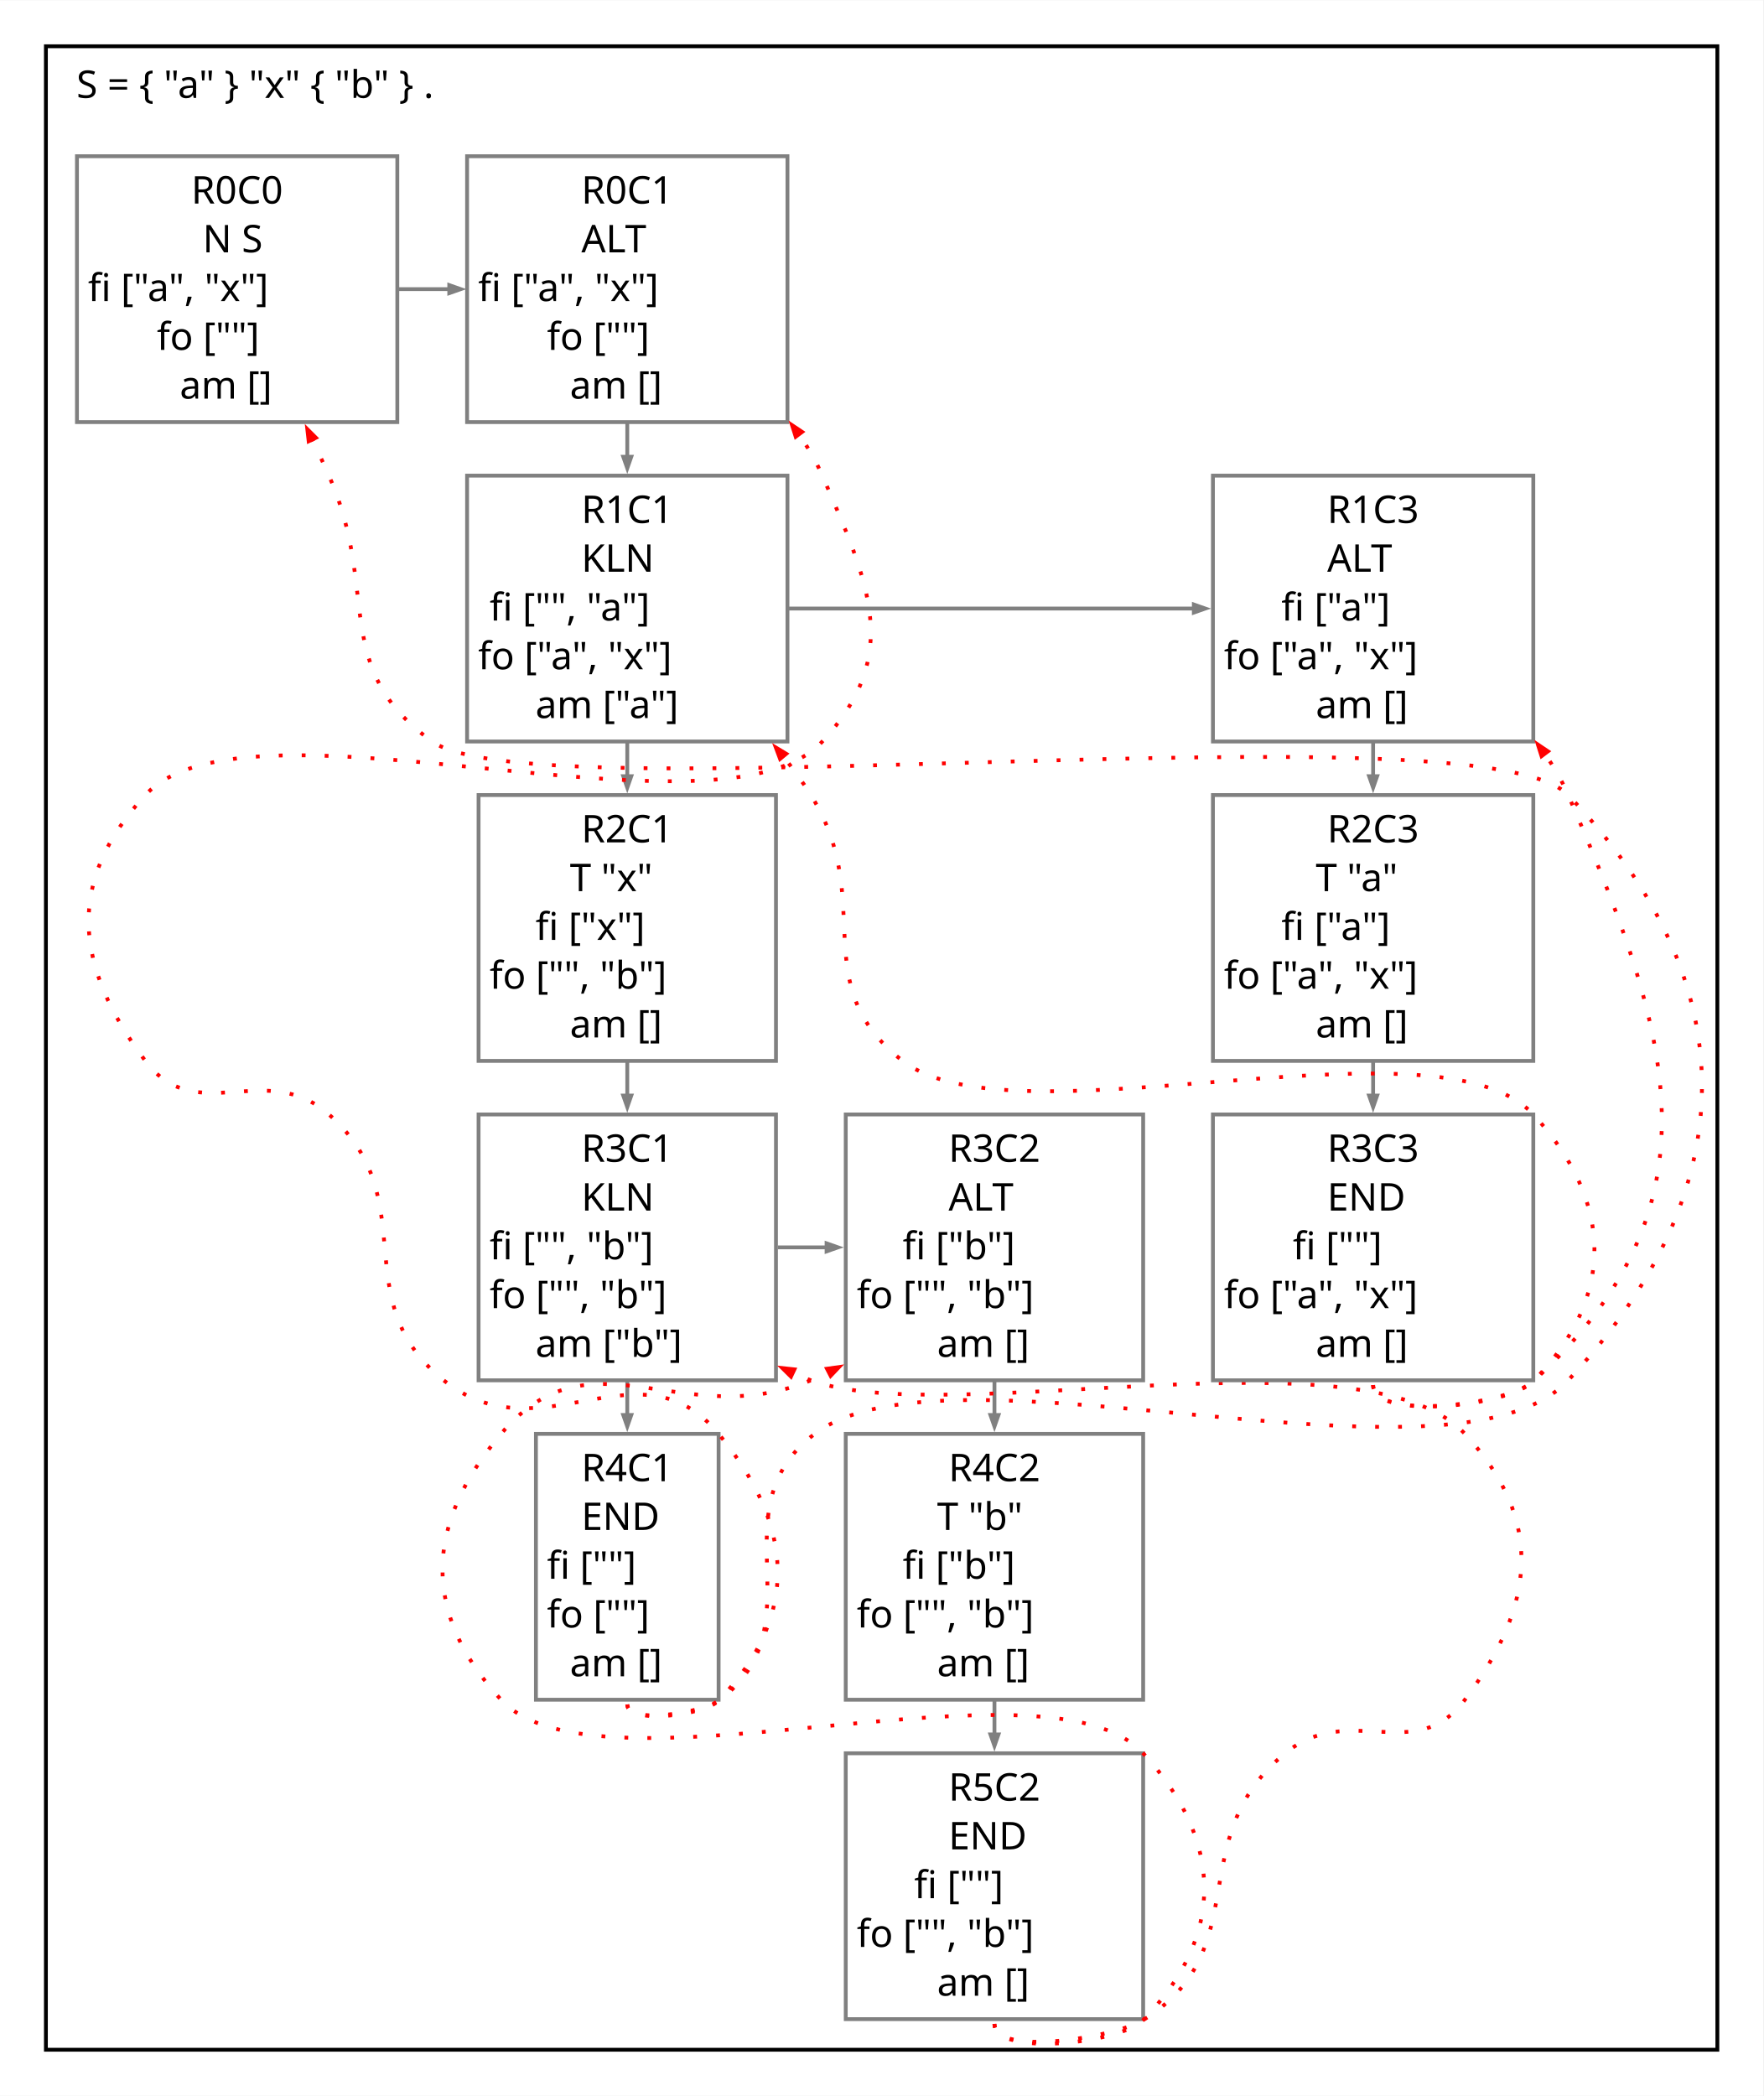
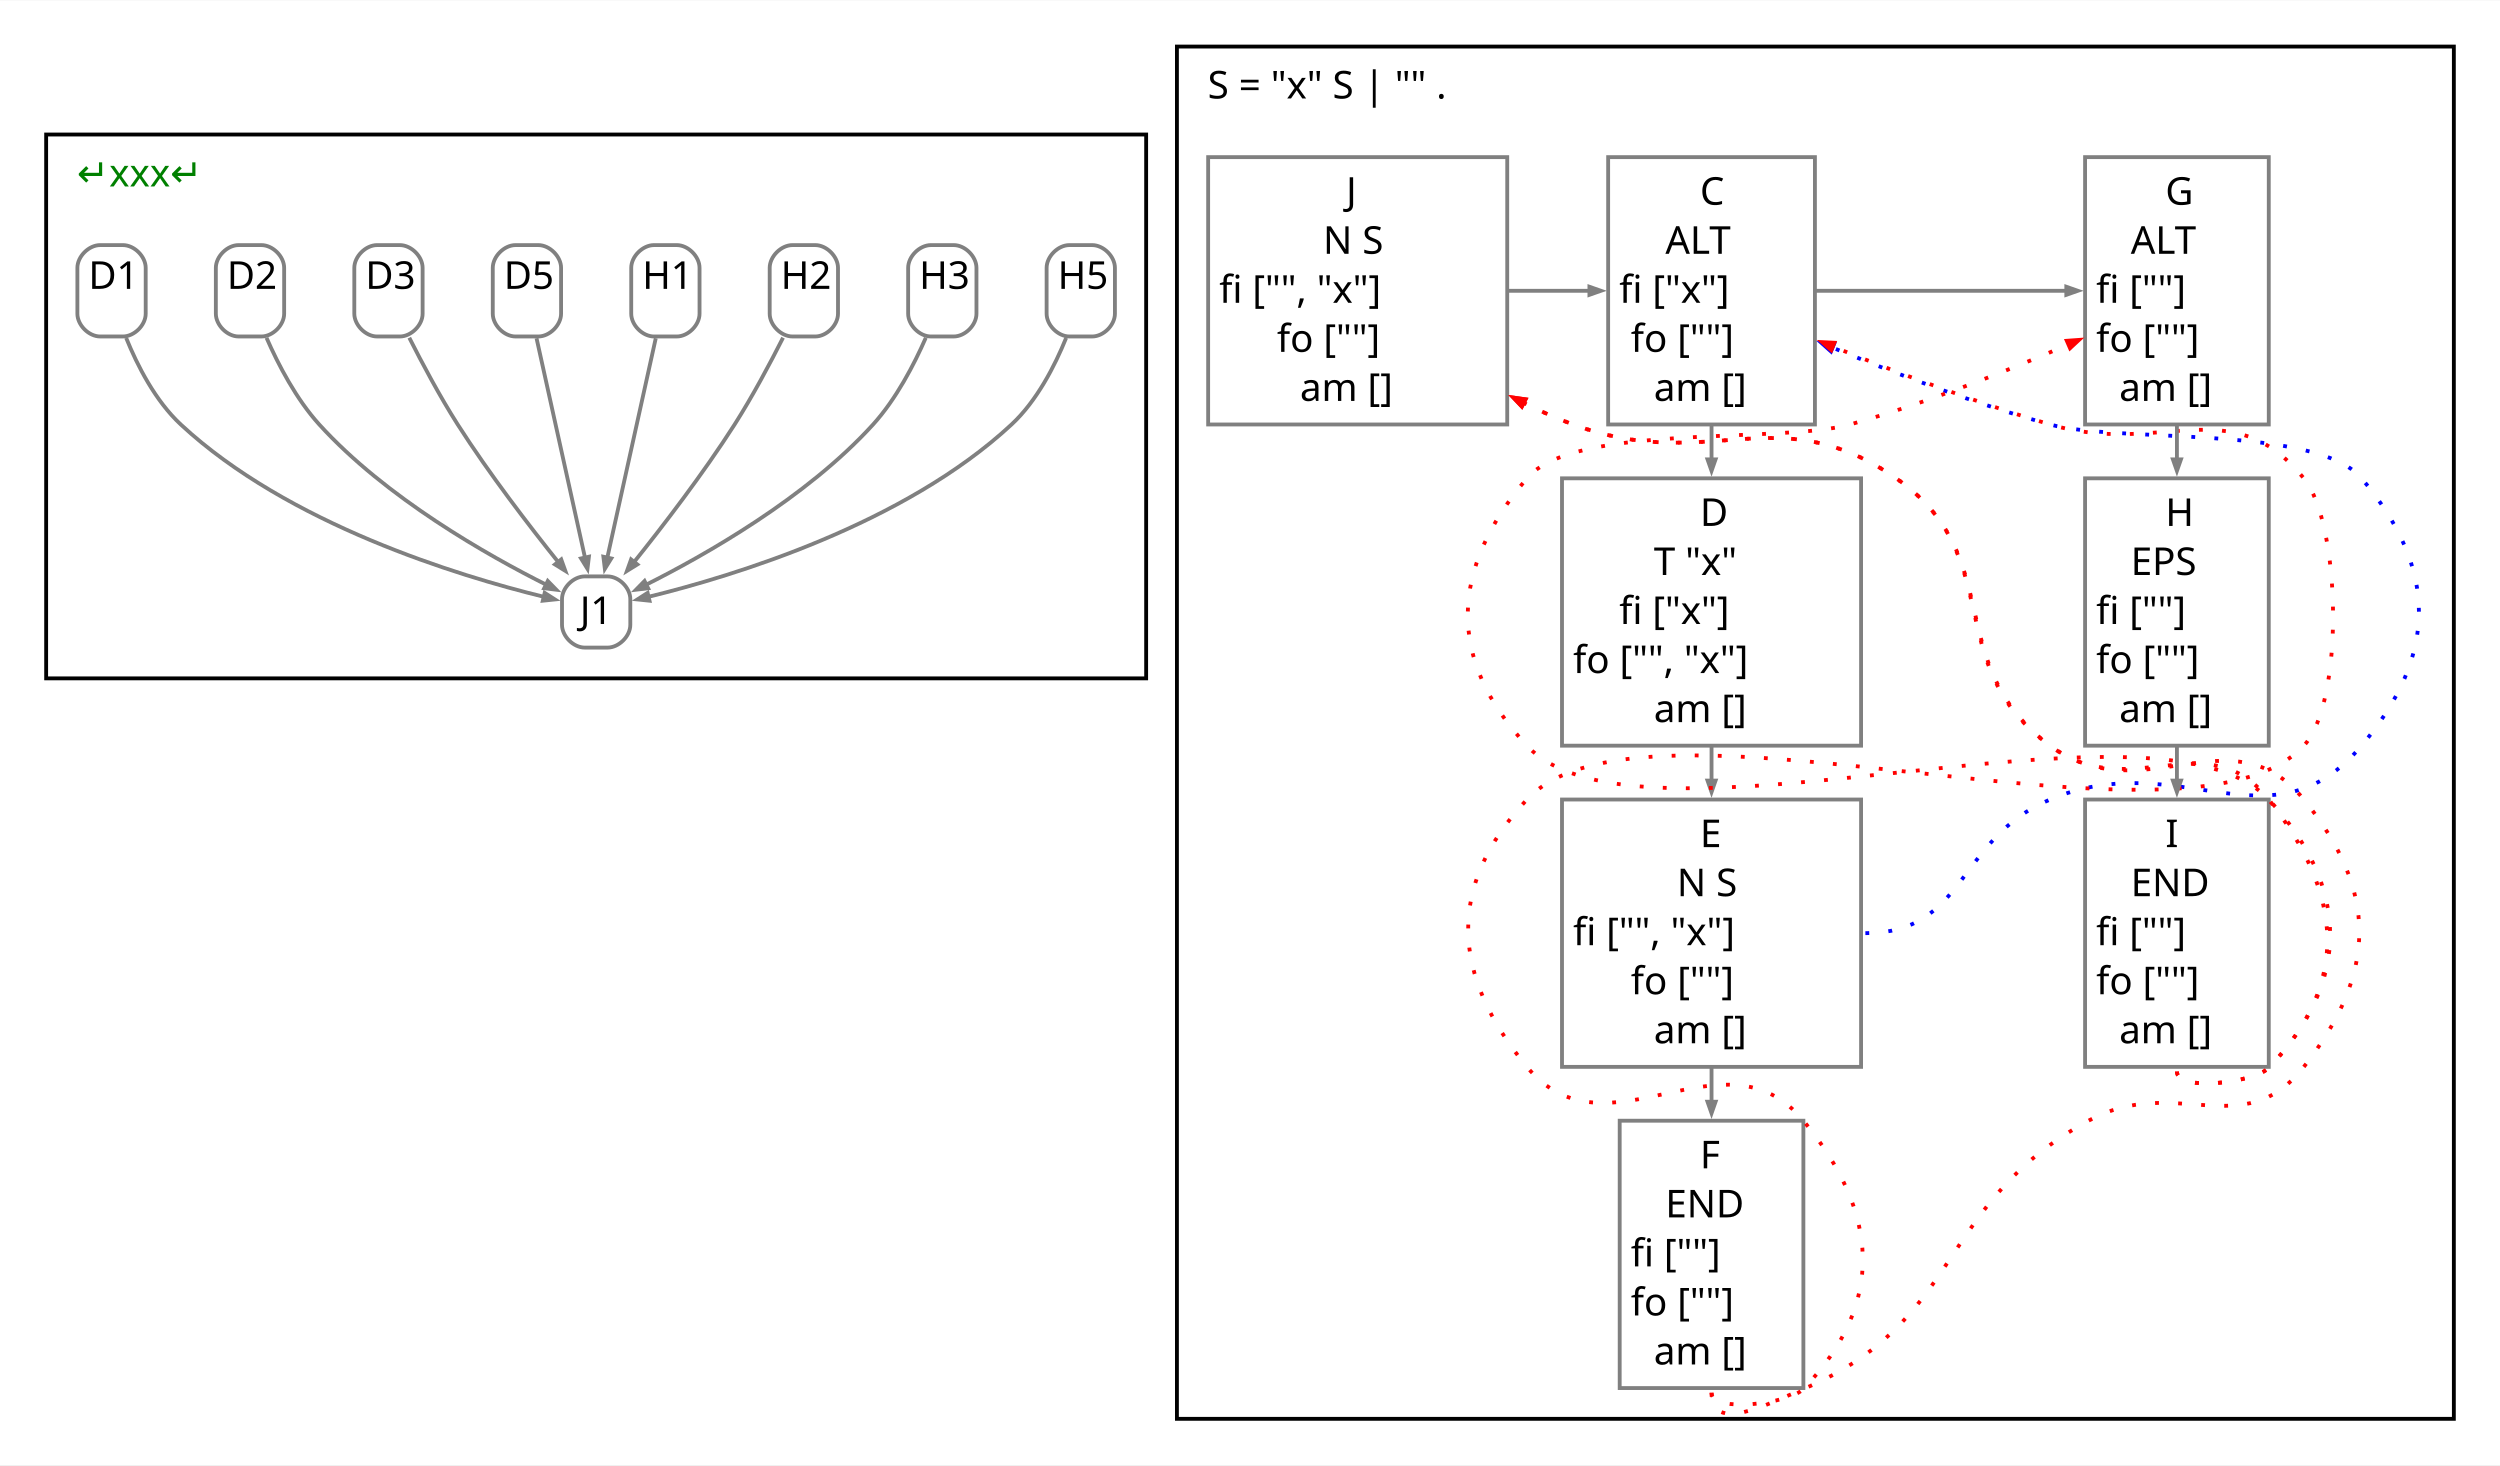
- <svg xmlns="http://www.w3.org/2000/svg" width="461pt" height="548pt" viewBox="0.00 0.00 461.00 547.81">
-   <g id="graph0" class="graph" transform="scale(1 1) rotate(0) translate(4 543.81)">
-     <polygon fill="white" stroke="none" points="-4,4 -4,-543.81 457,-543.81 457,4 -4,4" />
+ <svg xmlns="http://www.w3.org/2000/svg" width="650pt" height="381pt" viewBox="0.00 0.00 650.00 380.79">
+   <g id="graph0" class="graph" transform="scale(1 1) rotate(0) translate(4 376.79)">
+     <polygon fill="white" stroke="none" points="-4,4 -4,-376.79 646,-376.79 646,4 -4,4" />
    <g id="clust1" class="cluster">
-       <polygon fill="none" stroke="black" points="8,-8 8,-531.81 445,-531.81 445,-8 8,-8" />
-       <text text-anchor="start" x="16" y="-518.31" font-family="Menlo" font-size="10.00">S = { "a" } "x" { "b" } .</text>
+       <polygon fill="none" stroke="black" points="8,-200.52 8,-341.92 294,-341.92 294,-200.52 8,-200.52" />
+       <text text-anchor="start" x="16" y="-328.42" font-family="Menlo" font-size="10.00" fill="green">↵xxx↵</text>
+     </g>
+     <g id="clust2" class="cluster">
+       <polygon fill="none" stroke="black" points="302,-8 302,-364.79 634,-364.79 634,-8 302,-8" />
+       <text text-anchor="start" x="310" y="-351.29" font-family="Menlo" font-size="10.00">S = "x" S | "" .</text>
    </g>
    <g id="node1" class="node">
-       <polygon fill="none" stroke="gray" points="99.88,-503.06 16.12,-503.06 16.12,-433.55 99.88,-433.55 99.88,-503.06" />
-       <text text-anchor="start" x="46" y="-490.68" font-family="Menlo" font-size="10.00">R0C0</text>
-       <text text-anchor="start" x="49" y="-477.93" font-family="Menlo" font-size="10.00">N S</text>
-       <text text-anchor="start" x="19" y="-465.18" font-family="Menlo" font-size="10.00">fi ["a", "x"]</text>
-       <text text-anchor="start" x="37" y="-452.43" font-family="Menlo" font-size="10.00">fo [""]</text>
-       <text text-anchor="start" x="43" y="-439.68" font-family="Menlo" font-size="10.00">am []</text>
+       <path fill="none" stroke="gray" d="M279.96,-313.17C279.96,-313.17 274.04,-313.17 274.04,-313.17 271.08,-313.17 268.12,-310.21 268.12,-307.25 268.12,-307.25 268.12,-295.33 268.12,-295.33 268.12,-292.37 271.08,-289.41 274.04,-289.41 274.04,-289.41 279.96,-289.41 279.96,-289.41 282.92,-289.41 285.88,-292.37 285.88,-295.33 285.88,-295.33 285.88,-307.25 285.88,-307.25 285.88,-310.21 282.92,-313.17 279.96,-313.17" />
+       <text text-anchor="start" x="271" y="-301.79" font-family="Menlo" font-size="10.00">H5</text>
+       <text text-anchor="start" x="274.75" y="-293.69" font-family="Menlo" font-size="8.00" fill="gray"> </text>
    </g>
    <g id="node2" class="node">
-       <polygon fill="none" stroke="gray" points="201.88,-503.06 118.12,-503.06 118.12,-433.55 201.88,-433.55 201.88,-503.06" />
-       <text text-anchor="start" x="148" y="-490.68" font-family="Menlo" font-size="10.00">R0C1</text>
-       <text text-anchor="start" x="148" y="-477.93" font-family="Menlo" font-size="10.00">ALT </text>
-       <text text-anchor="start" x="121" y="-465.18" font-family="Menlo" font-size="10.00">fi ["a", "x"]</text>
-       <text text-anchor="start" x="139" y="-452.43" font-family="Menlo" font-size="10.00">fo [""]</text>
-       <text text-anchor="start" x="145" y="-439.68" font-family="Menlo" font-size="10.00">am []</text>
+       <path fill="none" stroke="gray" d="M153.96,-227.03C153.96,-227.03 148.04,-227.03 148.04,-227.03 145.08,-227.03 142.12,-224.07 142.12,-221.11 142.12,-221.11 142.12,-214.44 142.12,-214.44 142.12,-211.48 145.08,-208.52 148.04,-208.52 148.04,-208.52 153.96,-208.52 153.96,-208.52 156.92,-208.52 159.88,-211.48 159.88,-214.44 159.88,-214.44 159.88,-221.11 159.88,-221.11 159.88,-224.07 156.92,-227.03 153.96,-227.03" />
+       <text text-anchor="middle" x="151" y="-214.65" font-family="Menlo" font-size="10.00">J1</text>
+     </g>
+     <g id="edge1" class="edge">
+       <path fill="none" stroke="gray" d="M273.2,-289.04C270.28,-281.82 265.62,-272.68 259,-266.53 231.1,-240.61 186.81,-227.16 164.62,-221.73" />
+       <polygon fill="gray" stroke="gray" points="164.87,-220.71 161.71,-221.04 164.38,-222.75 164.87,-220.71" />
+     </g>
+     <g id="node3" class="node">
+       <path fill="none" stroke="gray" d="M243.96,-313.17C243.96,-313.17 238.04,-313.17 238.04,-313.17 235.08,-313.17 232.12,-310.21 232.12,-307.25 232.12,-307.25 232.12,-295.33 232.12,-295.33 232.12,-292.37 235.08,-289.41 238.04,-289.41 238.04,-289.41 243.96,-289.41 243.96,-289.41 246.92,-289.41 249.88,-292.37 249.88,-295.33 249.88,-295.33 249.88,-307.25 249.88,-307.25 249.88,-310.21 246.92,-313.17 243.96,-313.17" />
+       <text text-anchor="start" x="235" y="-301.79" font-family="Menlo" font-size="10.00">H3</text>
+       <text text-anchor="start" x="238.75" y="-293.69" font-family="Menlo" font-size="8.00" fill="gray"> </text>
+     </g>
+     <g id="edge2" class="edge">
+       <path fill="none" stroke="gray" d="M236.71,-289.08C233.64,-282.06 228.98,-273.12 223,-266.53 205.7,-247.49 179.28,-232.53 163.71,-224.73" />
+       <polygon fill="gray" stroke="gray" points="164.51,-223.95 161.36,-223.57 163.58,-225.84 164.51,-223.95" />
+     </g>
+     <g id="node4" class="node">
+       <path fill="none" stroke="gray" d="M207.96,-313.17C207.96,-313.17 202.04,-313.17 202.04,-313.17 199.08,-313.17 196.12,-310.21 196.12,-307.25 196.12,-307.25 196.12,-295.33 196.12,-295.33 196.12,-292.37 199.08,-289.41 202.04,-289.41 202.04,-289.41 207.96,-289.41 207.96,-289.41 210.92,-289.41 213.88,-292.37 213.88,-295.33 213.88,-295.33 213.88,-307.25 213.88,-307.25 213.88,-310.21 210.92,-313.17 207.96,-313.17" />
+       <text text-anchor="start" x="199" y="-301.79" font-family="Menlo" font-size="10.00">H2</text>
+       <text text-anchor="start" x="202.75" y="-293.69" font-family="Menlo" font-size="8.00" fill="gray"> </text>
+     </g>
+     <g id="edge3" class="edge">
+       <path fill="none" stroke="gray" d="M199.59,-289.09C196.21,-282.4 191.64,-273.81 187,-266.53 178.84,-253.75 168.27,-240 160.7,-230.56" />
+       <polygon fill="gray" stroke="gray" points="161.71,-230.14 159.01,-228.46 160.08,-231.45 161.71,-230.14" />
+     </g>
+     <g id="node5" class="node">
+       <path fill="none" stroke="gray" d="M171.96,-313.17C171.96,-313.17 166.04,-313.17 166.04,-313.17 163.08,-313.17 160.12,-310.21 160.12,-307.25 160.12,-307.25 160.12,-295.33 160.12,-295.33 160.12,-292.37 163.08,-289.41 166.04,-289.41 166.04,-289.41 171.96,-289.41 171.96,-289.41 174.92,-289.41 177.88,-292.37 177.88,-295.33 177.88,-295.33 177.88,-307.25 177.88,-307.25 177.88,-310.21 174.92,-313.17 171.96,-313.17" />
+       <text text-anchor="start" x="163" y="-301.79" font-family="Menlo" font-size="10.00">H1</text>
+       <text text-anchor="start" x="166.75" y="-293.69" font-family="Menlo" font-size="8.00" fill="gray"> </text>
+     </g>
+     <g id="edge4" class="edge">
+       <path fill="none" stroke="gray" d="M166.5,-288.95C163.18,-273.92 157.33,-247.45 153.85,-231.67" />
+       <polygon fill="gray" stroke="gray" points="154.93,-231.7 153.26,-229 152.88,-232.15 154.93,-231.7" />
+     </g>
+     <g id="node6" class="node">
+       <path fill="none" stroke="gray" d="M135.96,-313.17C135.96,-313.17 130.04,-313.17 130.04,-313.17 127.08,-313.17 124.12,-310.21 124.12,-307.25 124.12,-307.25 124.12,-295.33 124.12,-295.33 124.12,-292.37 127.08,-289.41 130.04,-289.41 130.04,-289.41 135.96,-289.41 135.96,-289.41 138.92,-289.41 141.88,-292.37 141.88,-295.33 141.88,-295.33 141.88,-307.25 141.88,-307.25 141.88,-310.21 138.92,-313.17 135.96,-313.17" />
+       <text text-anchor="start" x="127" y="-301.79" font-family="Menlo" font-size="10.00">D5</text>
+       <text text-anchor="start" x="130.75" y="-293.69" font-family="Menlo" font-size="8.00" fill="gray"> </text>
+     </g>
+     <g id="edge5" class="edge">
+       <path fill="none" stroke="gray" d="M135.5,-288.95C138.82,-273.92 144.67,-247.45 148.15,-231.67" />
+       <polygon fill="gray" stroke="gray" points="149.12,-232.15 148.74,-229 147.07,-231.7 149.12,-232.15" />
+     </g>
+     <g id="node7" class="node">
+       <path fill="none" stroke="gray" d="M99.96,-313.17C99.96,-313.17 94.04,-313.17 94.04,-313.17 91.08,-313.17 88.12,-310.21 88.12,-307.25 88.12,-307.25 88.12,-295.33 88.12,-295.33 88.12,-292.37 91.08,-289.41 94.04,-289.41 94.04,-289.41 99.96,-289.41 99.96,-289.41 102.92,-289.41 105.88,-292.37 105.88,-295.33 105.88,-295.33 105.88,-307.25 105.88,-307.25 105.88,-310.21 102.92,-313.17 99.96,-313.17" />
+       <text text-anchor="start" x="91" y="-301.79" font-family="Menlo" font-size="10.00">D3</text>
+       <text text-anchor="start" x="94.75" y="-293.69" font-family="Menlo" font-size="8.00" fill="gray"> </text>
+     </g>
+     <g id="edge6" class="edge">
+       <path fill="none" stroke="gray" d="M102.41,-289.09C105.79,-282.4 110.36,-273.81 115,-266.53 123.16,-253.75 133.73,-240 141.3,-230.56" />
+       <polygon fill="gray" stroke="gray" points="141.92,-231.45 142.99,-228.46 140.29,-230.14 141.92,-231.45" />
+     </g>
+     <g id="node8" class="node">
+       <path fill="none" stroke="gray" d="M63.96,-313.17C63.96,-313.17 58.04,-313.17 58.04,-313.17 55.08,-313.17 52.12,-310.21 52.12,-307.25 52.12,-307.25 52.12,-295.33 52.12,-295.33 52.12,-292.37 55.08,-289.41 58.04,-289.41 58.04,-289.41 63.96,-289.41 63.96,-289.41 66.92,-289.41 69.88,-292.37 69.88,-295.33 69.88,-295.33 69.88,-307.25 69.88,-307.25 69.88,-310.21 66.92,-313.17 63.96,-313.17" />
+       <text text-anchor="start" x="55" y="-301.79" font-family="Menlo" font-size="10.00">D2</text>
+       <text text-anchor="start" x="58.75" y="-293.69" font-family="Menlo" font-size="8.00" fill="gray"> </text>
+     </g>
+     <g id="edge7" class="edge">
+       <path fill="none" stroke="gray" d="M65.29,-289.08C68.36,-282.06 73.02,-273.12 79,-266.53 96.3,-247.49 122.72,-232.53 138.29,-224.73" />
+       <polygon fill="gray" stroke="gray" points="138.42,-225.84 140.64,-223.57 137.49,-223.95 138.42,-225.84" />
+     </g>
+     <g id="node9" class="node">
+       <path fill="none" stroke="gray" d="M27.96,-313.17C27.96,-313.17 22.04,-313.17 22.04,-313.17 19.08,-313.17 16.12,-310.21 16.12,-307.25 16.12,-307.25 16.12,-295.33 16.12,-295.33 16.12,-292.37 19.08,-289.41 22.04,-289.41 22.04,-289.41 27.96,-289.41 27.96,-289.41 30.92,-289.41 33.88,-292.37 33.88,-295.33 33.88,-295.33 33.88,-307.25 33.88,-307.25 33.88,-310.21 30.92,-313.17 27.96,-313.17" />
+       <text text-anchor="start" x="19" y="-301.79" font-family="Menlo" font-size="10.00">D1</text>
+       <text text-anchor="start" x="22.75" y="-293.69" font-family="Menlo" font-size="8.00" fill="gray"> </text>
+     </g>
+     <g id="edge8" class="edge">
+       <path fill="none" stroke="gray" d="M28.8,-289.04C31.72,-281.82 36.38,-272.68 43,-266.53 70.9,-240.61 115.19,-227.16 137.38,-221.73" />
+       <polygon fill="gray" stroke="gray" points="137.62,-222.75 140.29,-221.04 137.13,-220.71 137.62,-222.75" />
+     </g>
+     <g id="node10" class="node">
+       <polygon fill="none" stroke="gray" points="387.88,-336.04 310.12,-336.04 310.12,-266.53 387.88,-266.53 387.88,-336.04" />
+       <text text-anchor="start" x="346" y="-323.66" font-family="Menlo" font-size="10.00">J</text>
+       <text text-anchor="start" x="340" y="-310.91" font-family="Menlo" font-size="10.00">N S</text>
+       <text text-anchor="start" x="313" y="-298.16" font-family="Menlo" font-size="10.00">fi ["", "x"]</text>
+       <text text-anchor="start" x="328" y="-285.41" font-family="Menlo" font-size="10.00">fo [""]</text>
+       <text text-anchor="start" x="334" y="-272.66" font-family="Menlo" font-size="10.00">am []</text>
+     </g>
+     <g id="node11" class="node">
+       <polygon fill="none" stroke="gray" points="467.88,-336.04 414.12,-336.04 414.12,-266.53 467.88,-266.53 467.88,-336.04" />
+       <text text-anchor="start" x="438" y="-323.66" font-family="Menlo" font-size="10.00">C</text>
+       <text text-anchor="start" x="429" y="-310.91" font-family="Menlo" font-size="10.00">ALT </text>
+       <text text-anchor="start" x="417" y="-298.16" font-family="Menlo" font-size="10.00">fi ["x"]</text>
+       <text text-anchor="start" x="420" y="-285.41" font-family="Menlo" font-size="10.00">fo [""]</text>
+       <text text-anchor="start" x="426" y="-272.66" font-family="Menlo" font-size="10.00">am []</text>
+     </g>
+     <g id="edge15" class="edge">
+       <path fill="none" stroke="gray" d="M388.17,-301.29C395.24,-301.29 402.3,-301.29 409.36,-301.29" />
+       <polygon fill="gray" stroke="gray" points="409.25,-302.34 412.25,-301.29 409.25,-300.24 409.25,-302.34" />
+     </g>
+     <g id="node12" class="node">
+       <polygon fill="none" stroke="gray" points="479.88,-252.53 402.12,-252.53 402.12,-183.02 479.88,-183.02 479.88,-252.53" />
+       <text text-anchor="start" x="438" y="-240.15" font-family="Menlo" font-size="10.00">D</text>
+       <text text-anchor="start" x="426" y="-227.4" font-family="Menlo" font-size="10.00">T "x"</text>
+       <text text-anchor="start" x="417" y="-214.65" font-family="Menlo" font-size="10.00">fi ["x"]</text>
+       <text text-anchor="start" x="405" y="-201.9" font-family="Menlo" font-size="10.00">fo ["", "x"]</text>
+       <text text-anchor="start" x="426" y="-189.15" font-family="Menlo" font-size="10.00">am []</text>
    </g>
    <g id="edge11" class="edge">
-       <path fill="none" stroke="gray" d="M100.23,-468.31C104.67,-468.31 109.11,-468.31 113.54,-468.31" />
-       <polygon fill="gray" stroke="gray" points="113.46,-469.36 116.46,-468.31 113.46,-467.26 113.46,-469.36" />
-     </g>
-     <g id="node3" class="node">
-       <polygon fill="none" stroke="gray" points="201.88,-419.55 118.12,-419.55 118.12,-350.04 201.88,-350.04 201.88,-419.55" />
-       <text text-anchor="start" x="148" y="-407.17" font-family="Menlo" font-size="10.00">R1C1</text>
-       <text text-anchor="start" x="148" y="-394.42" font-family="Menlo" font-size="10.00">KLN </text>
-       <text text-anchor="start" x="124" y="-381.67" font-family="Menlo" font-size="10.00">fi ["", "a"]</text>
-       <text text-anchor="start" x="121" y="-368.92" font-family="Menlo" font-size="10.00">fo ["a", "x"]</text>
-       <text text-anchor="start" x="136" y="-356.17" font-family="Menlo" font-size="10.00">am ["a"]</text>
+       <path fill="none" stroke="gray" d="M441,-266.53C441,-263.51 441,-260.38 441,-257.24" />
+       <polygon fill="gray" stroke="gray" points="442.05,-257.46 441,-254.46 439.95,-257.46 442.05,-257.46" />
+     </g>
+     <g id="node15" class="node">
+       <polygon fill="none" stroke="gray" points="585.88,-336.04 538.12,-336.04 538.12,-266.53 585.88,-266.53 585.88,-336.04" />
+       <text text-anchor="start" x="559" y="-323.66" font-family="Menlo" font-size="10.00">G</text>
+       <text text-anchor="start" x="550" y="-310.91" font-family="Menlo" font-size="10.00">ALT </text>
+       <text text-anchor="start" x="541" y="-298.16" font-family="Menlo" font-size="10.00">fi [""]</text>
+       <text text-anchor="start" x="541" y="-285.41" font-family="Menlo" font-size="10.00">fo [""]</text>
+       <text text-anchor="start" x="547" y="-272.66" font-family="Menlo" font-size="10.00">am []</text>
+     </g>
+     <g id="edge14" class="edge">
+       <path fill="none" stroke="gray" d="M467.94,-301.29C489.76,-301.29 511.57,-301.29 533.39,-301.29" />
+       <polygon fill="gray" stroke="gray" points="533.24,-302.34 536.24,-301.29 533.24,-300.24 533.24,-302.34" />
+     </g>
+     <g id="node13" class="node">
+       <polygon fill="none" stroke="gray" points="479.88,-169.02 402.12,-169.02 402.12,-99.51 479.88,-99.51 479.88,-169.02" />
+       <text text-anchor="start" x="438" y="-156.64" font-family="Menlo" font-size="10.00">E</text>
+       <text text-anchor="start" x="432" y="-143.89" font-family="Menlo" font-size="10.00">N S</text>
+       <text text-anchor="start" x="405" y="-131.14" font-family="Menlo" font-size="10.00">fi ["", "x"]</text>
+       <text text-anchor="start" x="420" y="-118.39" font-family="Menlo" font-size="10.00">fo [""]</text>
+       <text text-anchor="start" x="426" y="-105.64" font-family="Menlo" font-size="10.00">am []</text>
    </g>
    <g id="edge10" class="edge">
-       <path fill="none" stroke="gray" d="M160,-433.55C160,-430.53 160,-427.4 160,-424.26" />
-       <polygon fill="gray" stroke="gray" points="161.05,-424.48 160,-421.48 158.95,-424.48 161.05,-424.48" />
-     </g>
-     <g id="node4" class="node">
-       <polygon fill="none" stroke="gray" points="198.88,-336.04 121.12,-336.04 121.12,-266.53 198.88,-266.53 198.88,-336.04" />
-       <text text-anchor="start" x="148" y="-323.66" font-family="Menlo" font-size="10.00">R2C1</text>
-       <text text-anchor="start" x="145" y="-310.91" font-family="Menlo" font-size="10.00">T "x"</text>
-       <text text-anchor="start" x="136" y="-298.16" font-family="Menlo" font-size="10.00">fi ["x"]</text>
-       <text text-anchor="start" x="124" y="-285.41" font-family="Menlo" font-size="10.00">fo ["", "b"]</text>
-       <text text-anchor="start" x="145" y="-272.66" font-family="Menlo" font-size="10.00">am []</text>
-     </g>
-     <g id="edge6" class="edge">
-       <path fill="none" stroke="gray" d="M160,-350.04C160,-347.02 160,-343.89 160,-340.75" />
-       <polygon fill="gray" stroke="gray" points="161.05,-340.97 160,-337.97 158.95,-340.97 161.05,-340.97" />
-     </g>
-     <g id="node10" class="node">
-       <polygon fill="none" stroke="gray" points="396.88,-419.55 313.12,-419.55 313.12,-350.04 396.88,-350.04 396.88,-419.55" />
-       <text text-anchor="start" x="343" y="-407.17" font-family="Menlo" font-size="10.00">R1C3</text>
-       <text text-anchor="start" x="343" y="-394.42" font-family="Menlo" font-size="10.00">ALT </text>
-       <text text-anchor="start" x="331" y="-381.67" font-family="Menlo" font-size="10.00">fi ["a"]</text>
-       <text text-anchor="start" x="316" y="-368.92" font-family="Menlo" font-size="10.00">fo ["a", "x"]</text>
-       <text text-anchor="start" x="340" y="-356.17" font-family="Menlo" font-size="10.00">am []</text>
+       <path fill="none" stroke="gray" d="M441,-183.02C441,-180 441,-176.87 441,-173.73" />
+       <polygon fill="gray" stroke="gray" points="442.05,-173.95 441,-170.95 439.95,-173.95 442.05,-173.95" />
+     </g>
+     <g id="edge28" class="edge">
+       <path fill="none" stroke="blue" stroke-dasharray="1,5" d="M481,-134.27C507.34,-134.27 504.73,-158.79 529,-169.02 562.67,-183.21 586.47,-155.07 610,-183.02 629.9,-206.65 629.9,-228.9 610,-252.53 598.23,-266.5 546.61,-261.68 529,-266.53 509.8,-271.82 488.97,-279.7 472.4,-286.53" />
+       <polygon fill="blue" stroke="blue" points="472.05,-285.53 469.68,-287.65 472.85,-287.47 472.05,-285.53" />
+     </g>
+     <g id="node14" class="node">
+       <polygon fill="none" stroke="gray" points="464.88,-85.51 417.12,-85.51 417.12,-16 464.88,-16 464.88,-85.51" />
+       <text text-anchor="start" x="438" y="-73.13" font-family="Menlo" font-size="10.00">F</text>
+       <text text-anchor="start" x="429" y="-60.38" font-family="Menlo" font-size="10.00">END </text>
+       <text text-anchor="start" x="420" y="-47.63" font-family="Menlo" font-size="10.00">fi [""]</text>
+       <text text-anchor="start" x="420" y="-34.88" font-family="Menlo" font-size="10.00">fo [""]</text>
+       <text text-anchor="start" x="426" y="-22.13" font-family="Menlo" font-size="10.00">am []</text>
    </g>
    <g id="edge9" class="edge">
-       <path fill="none" stroke="gray" d="M202.28,-384.8C237.63,-384.8 272.98,-384.8 308.33,-384.8" />
-       <polygon fill="gray" stroke="gray" points="308.13,-385.85 311.13,-384.8 308.13,-383.75 308.13,-385.85" />
-     </g>
-     <g id="node5" class="node">
-       <polygon fill="none" stroke="gray" points="198.88,-252.53 121.12,-252.53 121.12,-183.02 198.88,-183.02 198.88,-252.53" />
-       <text text-anchor="start" x="148" y="-240.15" font-family="Menlo" font-size="10.00">R3C1</text>
-       <text text-anchor="start" x="148" y="-227.4" font-family="Menlo" font-size="10.00">KLN </text>
-       <text text-anchor="start" x="124" y="-214.65" font-family="Menlo" font-size="10.00">fi ["", "b"]</text>
-       <text text-anchor="start" x="124" y="-201.9" font-family="Menlo" font-size="10.00">fo ["", "b"]</text>
-       <text text-anchor="start" x="136" y="-189.15" font-family="Menlo" font-size="10.00">am ["b"]</text>
-     </g>
-     <g id="edge5" class="edge">
-       <path fill="none" stroke="gray" d="M160,-266.53C160,-263.51 160,-260.38 160,-257.24" />
-       <polygon fill="gray" stroke="gray" points="161.05,-257.46 160,-254.46 158.95,-257.46 161.05,-257.46" />
-     </g>
-     <g id="node6" class="node">
-       <polygon fill="none" stroke="gray" points="183.88,-169.02 136.12,-169.02 136.12,-99.51 183.88,-99.51 183.88,-169.02" />
-       <text text-anchor="start" x="148" y="-156.64" font-family="Menlo" font-size="10.00">R4C1</text>
-       <text text-anchor="start" x="148" y="-143.89" font-family="Menlo" font-size="10.00">END </text>
-       <text text-anchor="start" x="139" y="-131.14" font-family="Menlo" font-size="10.00">fi [""]</text>
-       <text text-anchor="start" x="139" y="-118.39" font-family="Menlo" font-size="10.00">fo [""]</text>
-       <text text-anchor="start" x="145" y="-105.64" font-family="Menlo" font-size="10.00">am []</text>
-     </g>
-     <g id="edge1" class="edge">
-       <path fill="none" stroke="gray" d="M160,-183.02C160,-180 160,-176.87 160,-173.73" />
-       <polygon fill="gray" stroke="gray" points="161.05,-173.95 160,-170.95 158.95,-173.95 161.05,-173.95" />
-     </g>
-     <g id="node7" class="node">
-       <polygon fill="none" stroke="gray" points="294.88,-252.53 217.12,-252.53 217.12,-183.02 294.88,-183.02 294.88,-252.53" />
-       <text text-anchor="start" x="244" y="-240.15" font-family="Menlo" font-size="10.00">R3C2</text>
-       <text text-anchor="start" x="244" y="-227.4" font-family="Menlo" font-size="10.00">ALT </text>
-       <text text-anchor="start" x="232" y="-214.65" font-family="Menlo" font-size="10.00">fi ["b"]</text>
-       <text text-anchor="start" x="220" y="-201.9" font-family="Menlo" font-size="10.00">fo ["", "b"]</text>
-       <text text-anchor="start" x="241" y="-189.15" font-family="Menlo" font-size="10.00">am []</text>
-     </g>
-     <g id="edge4" class="edge">
-       <path fill="none" stroke="gray" d="M199.38,-217.78C203.69,-217.78 208,-217.78 212.31,-217.78" />
-       <polygon fill="gray" stroke="gray" points="212.11,-218.83 215.11,-217.78 212.11,-216.73 212.11,-218.83" />
-     </g>
-     <g id="edge34" class="edge">
-       <path fill="none" stroke="red" stroke-dasharray="1,5" d="M160,-98.27C160,-92.95 179.6,-96.12 183.88,-99.27 210.44,-118.77 182.73,-149.13 209,-169.02 243.99,-195.51 376.09,-150.91 406,-183.02 452.35,-232.78 452.94,-286.83 406,-336.04 383.2,-359.94 135.82,-330.75 109,-350.04 82.1,-369.4 95.46,-389.26 82,-419.55 80.59,-422.72 79.08,-425.98 77.53,-429.24" />
-       <polygon fill="red" stroke="red" points="76.71,-428.54 76.35,-431.7 78.6,-429.45 76.71,-428.54" />
-     </g>
-     <g id="edge35" class="edge">
-       <path fill="none" stroke="red" stroke-dasharray="1,5" d="M160,-98.27C160,-92.95 180.2,-95.43 183.88,-99.27 205.34,-121.64 203.6,-145.09 183.88,-169.02 163.18,-194.14 137.35,-162.61 112,-183.02 85.79,-204.12 107.22,-230.25 82,-252.53 65.35,-267.24 47.33,-248.75 34,-266.53 15.46,-291.24 13.03,-313.35 34,-336.04 60.78,-365.02 184.22,-321.06 211,-350.04 231.97,-372.73 223.29,-391.21 211,-419.55 209.34,-423.39 207.19,-427.06 204.73,-430.54" />
-       <polygon fill="red" stroke="red" points="204.04,-429.72 203.08,-432.75 205.72,-430.98 204.04,-429.72" />
-     </g>
-     <g id="node8" class="node">
-       <polygon fill="none" stroke="gray" points="294.88,-169.02 217.12,-169.02 217.12,-99.51 294.88,-99.51 294.88,-169.02" />
-       <text text-anchor="start" x="244" y="-156.64" font-family="Menlo" font-size="10.00">R4C2</text>
-       <text text-anchor="start" x="241" y="-143.89" font-family="Menlo" font-size="10.00">T "b"</text>
-       <text text-anchor="start" x="232" y="-131.14" font-family="Menlo" font-size="10.00">fi ["b"]</text>
-       <text text-anchor="start" x="220" y="-118.39" font-family="Menlo" font-size="10.00">fo ["", "b"]</text>
-       <text text-anchor="start" x="241" y="-105.64" font-family="Menlo" font-size="10.00">am []</text>
-     </g>
-     <g id="edge3" class="edge">
-       <path fill="none" stroke="gray" d="M256,-183.02C256,-180 256,-176.87 256,-173.73" />
-       <polygon fill="gray" stroke="gray" points="257.05,-173.95 256,-170.95 254.95,-173.95 257.05,-173.95" />
-     </g>
-     <g id="node9" class="node">
-       <polygon fill="none" stroke="gray" points="294.88,-85.51 217.12,-85.51 217.12,-16 294.88,-16 294.88,-85.51" />
-       <text text-anchor="start" x="244" y="-73.13" font-family="Menlo" font-size="10.00">R5C2</text>
-       <text text-anchor="start" x="244" y="-60.38" font-family="Menlo" font-size="10.00">END </text>
-       <text text-anchor="start" x="235" y="-47.63" font-family="Menlo" font-size="10.00">fi [""]</text>
-       <text text-anchor="start" x="220" y="-34.88" font-family="Menlo" font-size="10.00">fo ["", "b"]</text>
-       <text text-anchor="start" x="241" y="-22.13" font-family="Menlo" font-size="10.00">am []</text>
-     </g>
-     <g id="edge2" class="edge">
-       <path fill="none" stroke="gray" d="M256,-99.51C256,-96.49 256,-93.36 256,-90.22" />
-       <polygon fill="gray" stroke="gray" points="257.05,-90.44 256,-87.44 254.95,-90.44 257.05,-90.44" />
-     </g>
-     <g id="edge36" class="edge">
-       <path fill="none" stroke="red" stroke-dasharray="1,5" d="M256,-14.76C256,-6.11 287.53,-11.21 294.88,-15.76 324.75,-34.22 304.82,-63.27 332,-85.51 348.87,-99.31 365.97,-82.04 379,-99.51 397.47,-124.28 399.93,-146.3 379,-169.02 353.16,-197.06 243.85,-170.04 208,-183.02 206.33,-183.62 204.66,-184.3 203.01,-185.04" />
-       <polygon fill="red" stroke="red" points="202.8,-183.98 200.54,-186.22 203.7,-185.88 202.8,-183.98" />
-     </g>
-     <g id="edge37" class="edge">
-       <path fill="none" stroke="red" stroke-dasharray="1,5" d="M256,-14.76C256,-6.11 288.85,-9.57 294.88,-15.76 316.52,-37.96 315.87,-62.7 294.88,-85.51 269.53,-113.06 152.35,-71.96 127,-99.51 106.08,-122.24 107.1,-145.39 127,-169.02 150.53,-196.97 174.24,-169.06 208,-183.02 209.64,-183.7 211.28,-184.44 212.91,-185.24" />
-       <polygon fill="red" stroke="red" points="212.21,-186.05 215.36,-186.49 213.17,-184.19 212.21,-186.05" />
-     </g>
-     <g id="node11" class="node">
-       <polygon fill="none" stroke="gray" points="396.88,-336.04 313.12,-336.04 313.12,-266.53 396.88,-266.53 396.88,-336.04" />
-       <text text-anchor="start" x="343" y="-323.66" font-family="Menlo" font-size="10.00">R2C3</text>
-       <text text-anchor="start" x="340" y="-310.91" font-family="Menlo" font-size="10.00">T "a"</text>
-       <text text-anchor="start" x="331" y="-298.16" font-family="Menlo" font-size="10.00">fi ["a"]</text>
-       <text text-anchor="start" x="316" y="-285.41" font-family="Menlo" font-size="10.00">fo ["a", "x"]</text>
-       <text text-anchor="start" x="340" y="-272.66" font-family="Menlo" font-size="10.00">am []</text>
-     </g>
-     <g id="edge8" class="edge">
-       <path fill="none" stroke="gray" d="M355,-350.04C355,-347.02 355,-343.89 355,-340.75" />
-       <polygon fill="gray" stroke="gray" points="356.05,-340.97 355,-337.97 353.95,-340.97 356.05,-340.97" />
-     </g>
-     <g id="node12" class="node">
-       <polygon fill="none" stroke="gray" points="396.88,-252.53 313.12,-252.53 313.12,-183.02 396.88,-183.02 396.88,-252.53" />
-       <text text-anchor="start" x="343" y="-240.15" font-family="Menlo" font-size="10.00">R3C3</text>
-       <text text-anchor="start" x="343" y="-227.4" font-family="Menlo" font-size="10.00">END </text>
-       <text text-anchor="start" x="334" y="-214.65" font-family="Menlo" font-size="10.00">fi [""]</text>
-       <text text-anchor="start" x="316" y="-201.9" font-family="Menlo" font-size="10.00">fo ["a", "x"]</text>
-       <text text-anchor="start" x="340" y="-189.15" font-family="Menlo" font-size="10.00">am []</text>
-     </g>
-     <g id="edge7" class="edge">
-       <path fill="none" stroke="gray" d="M355,-266.53C355,-263.51 355,-260.38 355,-257.24" />
-       <polygon fill="gray" stroke="gray" points="356.05,-257.46 355,-254.46 353.95,-257.46 356.05,-257.46" />
-     </g>
-     <g id="edge38" class="edge">
-       <path fill="none" stroke="red" stroke-dasharray="1,5" d="M355,-181.78C355,-172.47 390.38,-176.11 396.88,-182.78 418.54,-204.96 417.85,-229.7 396.88,-252.53 372,-279.61 261.02,-243.94 232,-266.53 206.21,-286.61 225.37,-308.35 208,-336.04 205.8,-339.55 203.29,-343 200.61,-346.34" />
-       <polygon fill="red" stroke="red" points="199.95,-345.49 198.84,-348.47 201.56,-346.83 199.95,-345.49" />
-     </g>
-     <g id="edge39" class="edge">
-       <path fill="none" stroke="red" stroke-dasharray="1,5" d="M355,-181.78C355,-172.47 390.02,-176.48 396.88,-182.78 447.13,-228.94 433.15,-273.43 406,-336.04 404.34,-339.88 402.19,-343.55 399.73,-347.03" />
-       <polygon fill="red" stroke="red" points="399.04,-346.21 398.08,-349.24 400.72,-347.47 399.04,-346.21" />
+       <path fill="none" stroke="gray" d="M441,-99.51C441,-96.49 441,-93.36 441,-90.22" />
+       <polygon fill="gray" stroke="gray" points="442.05,-90.44 441,-87.44 439.95,-90.44 442.05,-90.44" />
+     </g>
+     <g id="edge24" class="edge">
+       <path fill="none" stroke="red" stroke-dasharray="1,5" d="M441,-14.76C441,-4.13 455.09,-11.63 464.88,-15.76 506.57,-33.31 499.3,-63.82 539,-85.51 561.51,-97.81 579.21,-79.29 595,-99.51 614.01,-123.86 614.45,-145.02 595,-169.02 576.12,-192.32 553.25,-165.38 529,-183.02 500.17,-203.99 518.28,-232.2 489,-252.53 457.91,-274.12 440.5,-253.42 405,-266.53 400.68,-268.13 396.32,-270.06 392.05,-272.2" />
+       <polygon fill="red" stroke="red" points="391.68,-271.2 389.49,-273.51 392.64,-273.07 391.68,-271.2" />
+     </g>
+     <g id="edge25" class="edge">
+       <path fill="none" stroke="red" stroke-dasharray="1,5" d="M441,-14.76C441,-9.44 461.2,-11.92 464.88,-15.76 486.34,-38.13 484.6,-61.58 464.88,-85.51 444.18,-110.63 413.7,-74.39 393,-99.51 373.35,-123.35 371.92,-146.43 393,-169.02 423.7,-201.92 564.3,-150.12 595,-183.02 605.54,-194.31 604.72,-240.53 595,-252.53 576.12,-275.83 557.75,-258.02 529,-266.53 509.91,-272.18 489.08,-280.08 472.48,-286.82" />
+       <polygon fill="red" stroke="red" points="472.14,-285.83 469.76,-287.94 472.94,-287.78 472.14,-285.83" />
+     </g>
+     <g id="node16" class="node">
+       <polygon fill="none" stroke="gray" points="585.88,-252.53 538.12,-252.53 538.12,-183.02 585.88,-183.02 585.88,-252.53" />
+       <text text-anchor="start" x="559" y="-240.15" font-family="Menlo" font-size="10.00">H</text>
+       <text text-anchor="start" x="550" y="-227.4" font-family="Menlo" font-size="10.00">EPS </text>
+       <text text-anchor="start" x="541" y="-214.65" font-family="Menlo" font-size="10.00">fi [""]</text>
+       <text text-anchor="start" x="541" y="-201.9" font-family="Menlo" font-size="10.00">fo [""]</text>
+       <text text-anchor="start" x="547" y="-189.15" font-family="Menlo" font-size="10.00">am []</text>
+     </g>
+     <g id="edge13" class="edge">
+       <path fill="none" stroke="gray" d="M562,-266.53C562,-263.51 562,-260.38 562,-257.24" />
+       <polygon fill="gray" stroke="gray" points="563.05,-257.46 562,-254.46 560.95,-257.46 563.05,-257.46" />
+     </g>
+     <g id="node17" class="node">
+       <polygon fill="none" stroke="gray" points="585.88,-169.02 538.12,-169.02 538.12,-99.51 585.88,-99.51 585.88,-169.02" />
+       <text text-anchor="start" x="559" y="-156.64" font-family="Menlo" font-size="10.00">I</text>
+       <text text-anchor="start" x="550" y="-143.89" font-family="Menlo" font-size="10.00">END </text>
+       <text text-anchor="start" x="541" y="-131.14" font-family="Menlo" font-size="10.00">fi [""]</text>
+       <text text-anchor="start" x="541" y="-118.39" font-family="Menlo" font-size="10.00">fo [""]</text>
+       <text text-anchor="start" x="547" y="-105.64" font-family="Menlo" font-size="10.00">am []</text>
+     </g>
+     <g id="edge12" class="edge">
+       <path fill="none" stroke="gray" d="M562,-183.02C562,-180 562,-176.87 562,-173.73" />
+       <polygon fill="gray" stroke="gray" points="563.05,-173.95 562,-170.95 560.95,-173.95 563.05,-173.95" />
+     </g>
+     <g id="edge26" class="edge">
+       <path fill="none" stroke="red" stroke-dasharray="1,5" d="M562,-98.27C562,-92.95 582.2,-95.43 585.88,-99.27 607.34,-121.64 605,-144.62 585.88,-169.02 569.82,-189.51 549.8,-167.37 529,-183.02 500.52,-204.45 518.28,-232.2 489,-252.53 457.91,-274.12 440.5,-253.42 405,-266.53 400.68,-268.13 396.32,-270.06 392.05,-272.2" />
+       <polygon fill="red" stroke="red" points="391.68,-271.2 389.49,-273.51 392.64,-273.07 391.68,-271.2" />
+     </g>
+     <g id="edge27" class="edge">
+       <path fill="none" stroke="red" stroke-dasharray="1,5" d="M562,-98.27C562,-92.95 582.2,-95.43 585.88,-99.27 607.34,-121.64 606.99,-146.32 585.88,-169.02 556.61,-200.49 422.27,-151.55 393,-183.02 371.96,-205.64 373.03,-228.96 393,-252.53 405.23,-266.97 458.77,-261.45 477,-266.53 496.46,-271.95 517.57,-280.32 533.88,-287.37" />
+       <polygon fill="red" stroke="red" points="533.37,-288.29 536.54,-288.52 534.21,-286.36 533.37,-288.29" />
    </g>
  </g>
</svg>
